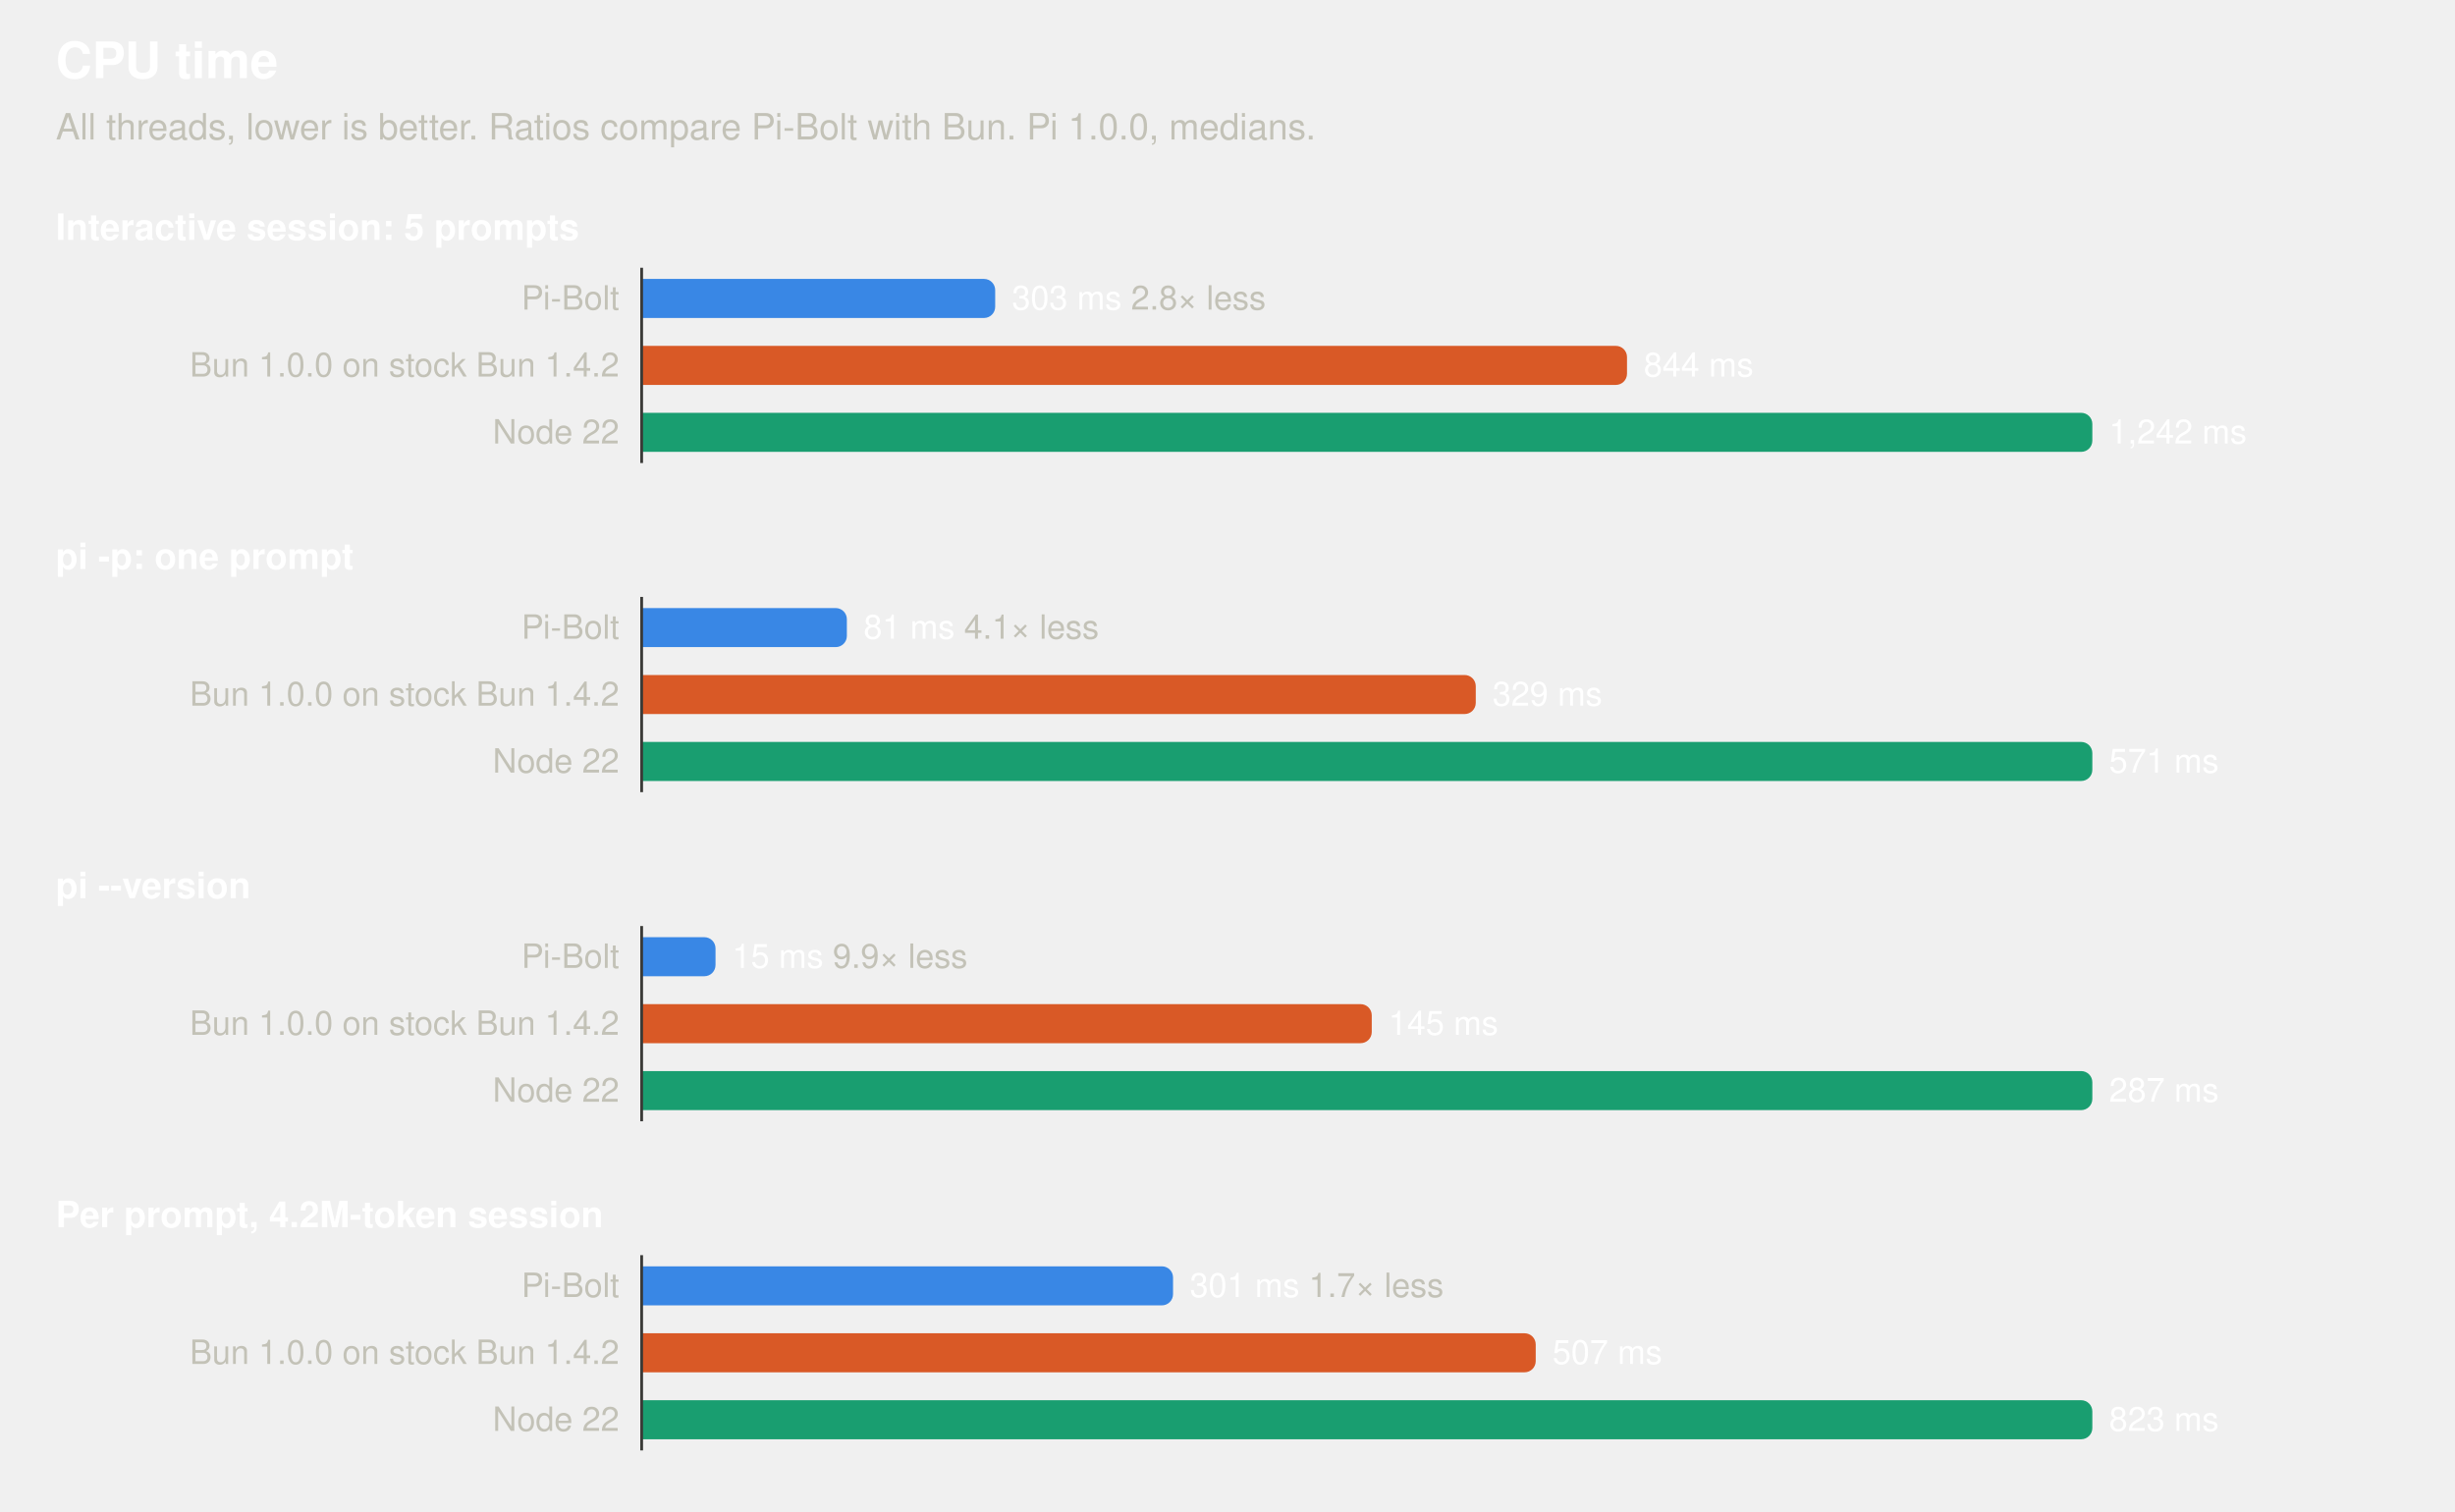
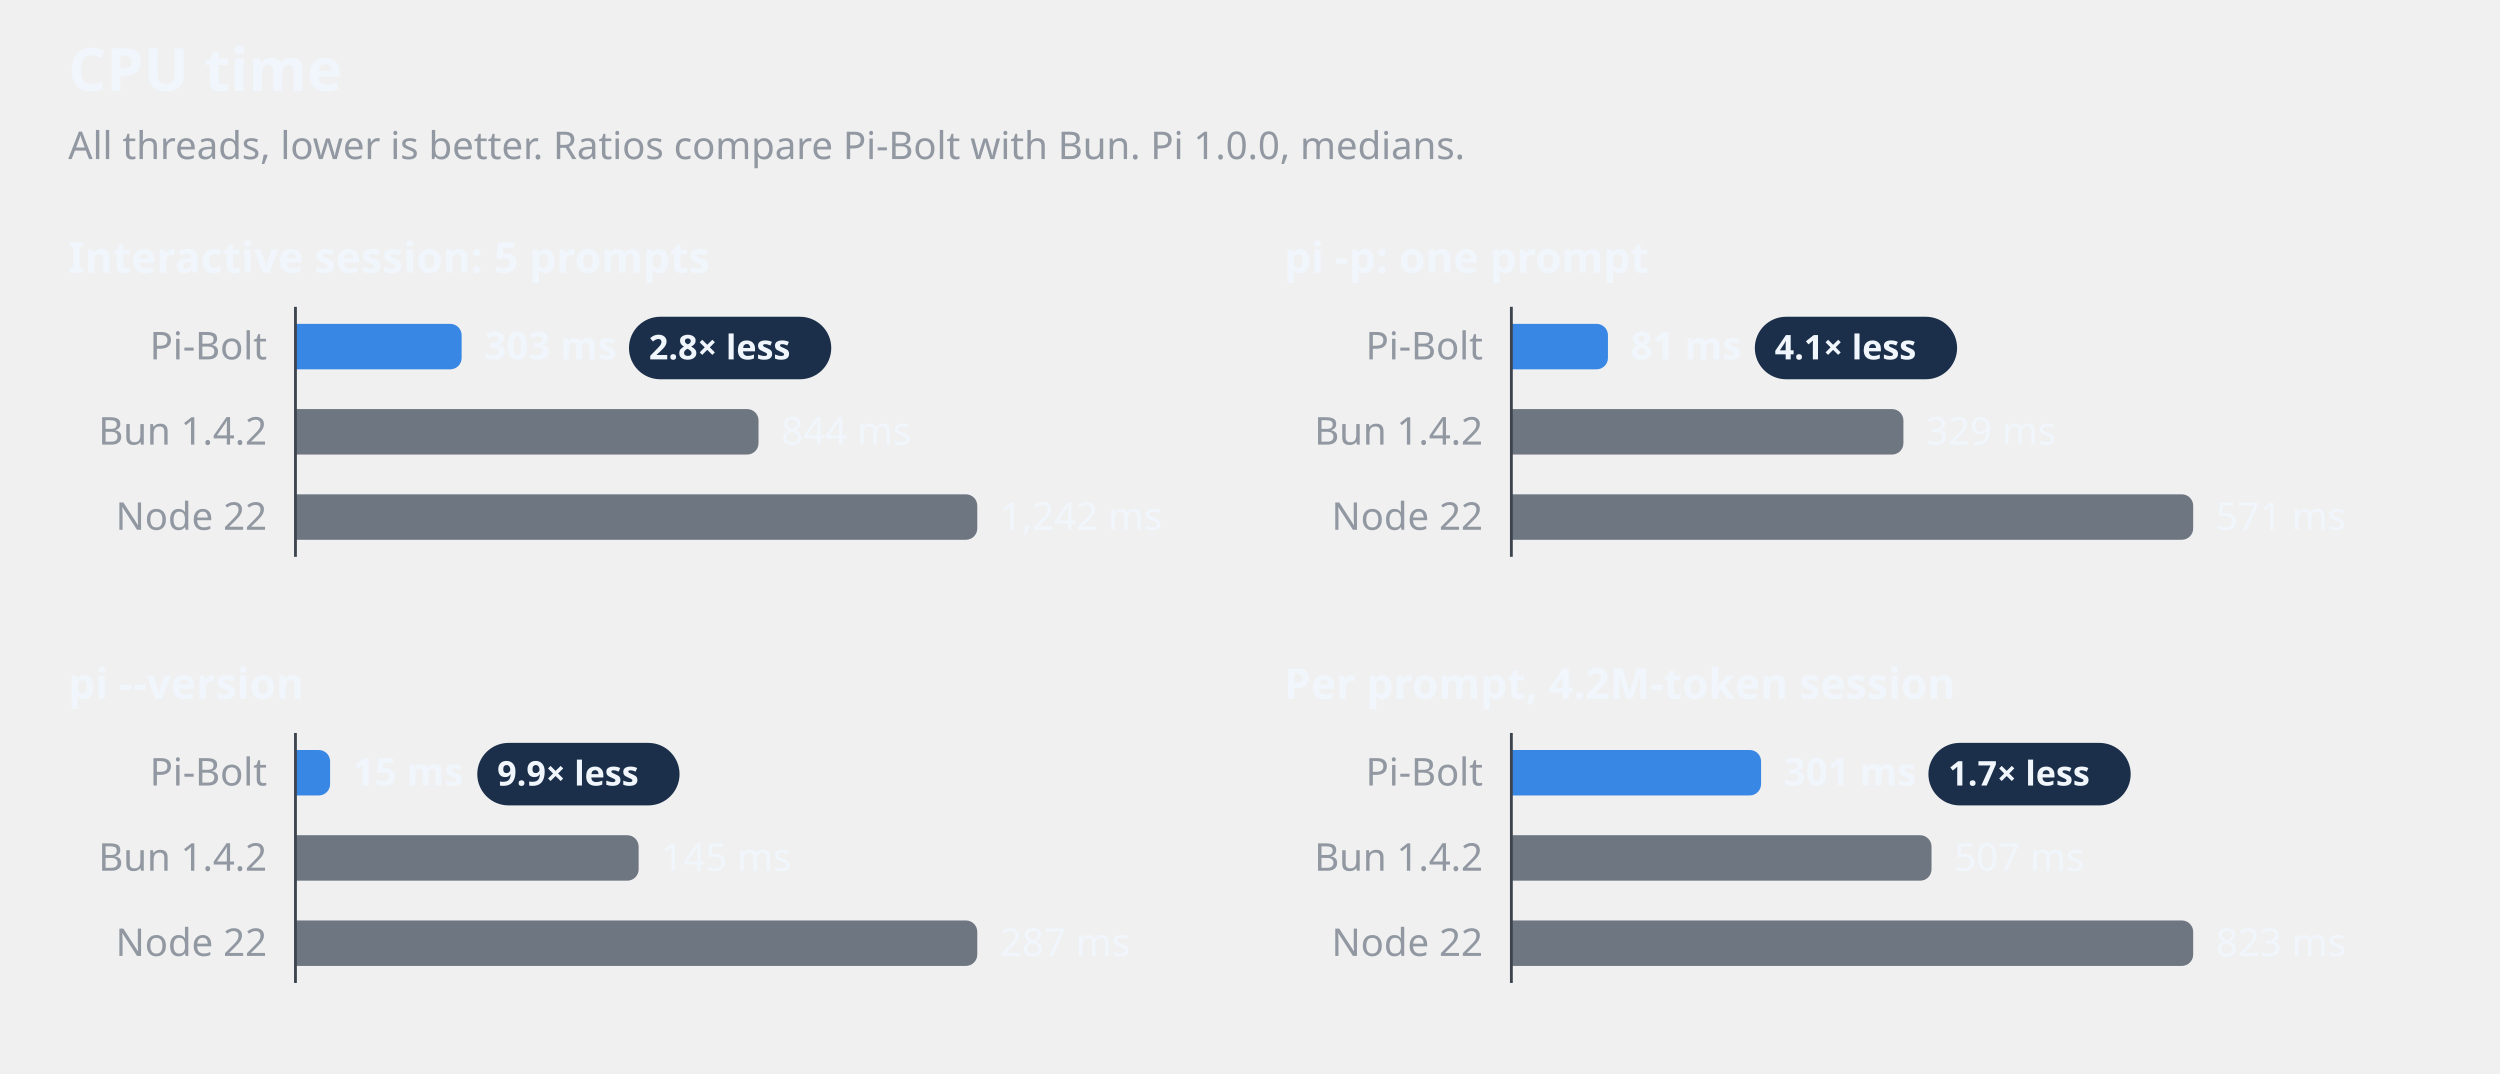
- <svg xmlns="http://www.w3.org/2000/svg" width="880" height="542" viewBox="0 0 880 542" role="img" aria-label="CPU time: All threads, lower is better. Ratios compare Pi-Bolt with Bun. Pi 1.0.0, medians.">
-   <style>text{font-family:-apple-system, BlinkMacSystemFont, 'Segoe UI', Helvetica, Arial, sans-serif;font-variant-numeric:tabular-nums}</style>
-   <text x="20" y="28" font-size="18" font-weight="600" fill="#ffffff">CPU time</text>
-   <text x="20" y="50" font-size="13" fill="#c3c2b7">All threads, lower is better. Ratios compare Pi-Bolt with Bun. Pi 1.0.0, medians.</text>
-   <text x="20" y="86" font-size="13" font-weight="600" fill="#ffffff">Interactive session: 5 prompts</text>
-   <text x="222" y="111" font-size="12" text-anchor="end" fill="#c3c2b7">Pi-Bolt</text>
-   <path d="M230,100 h122.726 a4,4 0 0 1 4,4 v6 a4,4 0 0 1 -4,4 h-122.726 z" fill="#3987e5" />
-   <text x="362.726" y="111" font-size="12" fill="#ffffff">303 ms <tspan fill="#c3c2b7">2.8× less</tspan>
-   </text>
-   <text x="222" y="135" font-size="12" text-anchor="end" fill="#c3c2b7">Bun 1.0.0 on stock Bun 1.4.2</text>
-   <path d="M230,124 h349.202 a4,4 0 0 1 4,4 v6 a4,4 0 0 1 -4,4 h-349.202 z" fill="#d95926" />
-   <text x="589.202" y="135" font-size="12" fill="#ffffff">844 ms</text>
-   <text x="222" y="159" font-size="12" text-anchor="end" fill="#c3c2b7">Node 22</text>
-   <path d="M230,148 h516.0 a4,4 0 0 1 4,4 v6 a4,4 0 0 1 -4,4 h-516.0 z" fill="#199e70" />
-   <text x="756.0" y="159" font-size="12" fill="#ffffff">1,242 ms</text>
-   <line x1="230" y1="96" x2="230" y2="166" stroke="#3a3a37" />
-   <text x="20" y="204" font-size="13" font-weight="600" fill="#ffffff">pi -p: one prompt</text>
-   <text x="222" y="229" font-size="12" text-anchor="end" fill="#c3c2b7">Pi-Bolt</text>
-   <path d="M230,218 h69.559 a4,4 0 0 1 4,4 v6 a4,4 0 0 1 -4,4 h-69.559 z" fill="#3987e5" />
-   <text x="309.559" y="229" font-size="12" fill="#ffffff">81 ms <tspan fill="#c3c2b7">4.1× less</tspan>
-   </text>
-   <text x="222" y="253" font-size="12" text-anchor="end" fill="#c3c2b7">Bun 1.0.0 on stock Bun 1.4.2</text>
-   <path d="M230,242 h294.993 a4,4 0 0 1 4,4 v6 a4,4 0 0 1 -4,4 h-294.993 z" fill="#d95926" />
-   <text x="534.993" y="253" font-size="12" fill="#ffffff">329 ms</text>
-   <text x="222" y="277" font-size="12" text-anchor="end" fill="#c3c2b7">Node 22</text>
-   <path d="M230,266 h516.0 a4,4 0 0 1 4,4 v6 a4,4 0 0 1 -4,4 h-516.0 z" fill="#199e70" />
-   <text x="756.0" y="277" font-size="12" fill="#ffffff">571 ms</text>
-   <line x1="230" y1="214" x2="230" y2="284" stroke="#3a3a37" />
-   <text x="20" y="322" font-size="13" font-weight="600" fill="#ffffff">pi --version</text>
-   <text x="222" y="347" font-size="12" text-anchor="end" fill="#c3c2b7">Pi-Bolt</text>
-   <path d="M230,336 h22.479 a4,4 0 0 1 4,4 v6 a4,4 0 0 1 -4,4 h-22.479 z" fill="#3987e5" />
-   <text x="262.479" y="347" font-size="12" fill="#ffffff">15 ms <tspan fill="#c3c2b7">9.9× less</tspan>
-   </text>
-   <text x="222" y="371" font-size="12" text-anchor="end" fill="#c3c2b7">Bun 1.0.0 on stock Bun 1.4.2</text>
-   <path d="M230,360 h257.708 a4,4 0 0 1 4,4 v6 a4,4 0 0 1 -4,4 h-257.708 z" fill="#d95926" />
-   <text x="497.708" y="371" font-size="12" fill="#ffffff">145 ms</text>
-   <text x="222" y="395" font-size="12" text-anchor="end" fill="#c3c2b7">Node 22</text>
-   <path d="M230,384 h516.0 a4,4 0 0 1 4,4 v6 a4,4 0 0 1 -4,4 h-516.0 z" fill="#199e70" />
-   <text x="756.0" y="395" font-size="12" fill="#ffffff">287 ms</text>
-   <line x1="230" y1="332" x2="230" y2="402" stroke="#3a3a37" />
-   <text x="20" y="440" font-size="13" font-weight="600" fill="#ffffff">Per prompt, 4.2M-token session</text>
-   <text x="222" y="465" font-size="12" text-anchor="end" fill="#c3c2b7">Pi-Bolt</text>
-   <path d="M230,454 h186.481 a4,4 0 0 1 4,4 v6 a4,4 0 0 1 -4,4 h-186.481 z" fill="#3987e5" />
-   <text x="426.481" y="465" font-size="12" fill="#ffffff">301 ms <tspan fill="#c3c2b7">1.7× less</tspan>
-   </text>
-   <text x="222" y="489" font-size="12" text-anchor="end" fill="#c3c2b7">Bun 1.0.0 on stock Bun 1.4.2</text>
-   <path d="M230,478 h316.481 a4,4 0 0 1 4,4 v6 a4,4 0 0 1 -4,4 h-316.481 z" fill="#d95926" />
-   <text x="556.481" y="489" font-size="12" fill="#ffffff">507 ms</text>
-   <text x="222" y="513" font-size="12" text-anchor="end" fill="#c3c2b7">Node 22</text>
-   <path d="M230,502 h516.0 a4,4 0 0 1 4,4 v6 a4,4 0 0 1 -4,4 h-516.0 z" fill="#199e70" />
-   <text x="756.0" y="513" font-size="12" fill="#ffffff">823 ms</text>
-   <line x1="230" y1="450" x2="230" y2="520" stroke="#3a3a37" />
+ <svg xmlns="http://www.w3.org/2000/svg" width="880" height="378" viewBox="0 0 880 378" role="img" aria-label="CPU time: All threads, lower is better. Ratios compare Pi-Bolt with Bun. Pi 1.0.0, medians.">
+   <style>text{font-family:-apple-system, BlinkMacSystemFont, 'Segoe UI', 'Noto Sans', Helvetica, Arial, sans-serif}</style>
+   <text x="24" y="32" font-size="21" font-weight="650" fill="#f0f6fc">CPU time</text>
+   <text x="24" y="56" font-size="13.5" fill="#9198a1">All threads, lower is better. Ratios compare Pi-Bolt with Bun. Pi 1.0.0, medians.</text>
+   <text x="24" y="96" font-size="15" font-weight="600" fill="#f0f6fc">Interactive session: 5 prompts</text>
+   <text x="94" y="126.5" font-size="13.5" text-anchor="end" fill="#9198a1">Pi-Bolt</text>
+   <path d="M104,114 h54.5 a4,4 0 0 1 4,4 v8 a4,4 0 0 1 -4,4 h-54.5 z" fill="#3987e5" />
+   <text x="170.5" y="126.5" font-size="13.5" font-weight="650" fill="#f0f6fc">303 ms</text>
+   <rect x="221.4" y="111.5" width="71.2" height="22" rx="11.0" fill="#1b2f4a" />
+   <text x="228.4" y="126.5" font-size="12" font-weight="600" fill="#f0f6fc">2.8× less</text>
+   <text x="94" y="156.5" font-size="13.5" text-anchor="end" fill="#9198a1">Bun 1.4.2</text>
+   <path d="M104,144 h159.0 a4,4 0 0 1 4,4 v8 a4,4 0 0 1 -4,4 h-159.0 z" fill="#6e7681" />
+   <text x="275.0" y="156.5" font-size="13.5" font-weight="400" fill="#f0f6fc">844 ms</text>
+   <text x="94" y="186.5" font-size="13.5" text-anchor="end" fill="#9198a1">Node 22</text>
+   <path d="M104,174 h236.0 a4,4 0 0 1 4,4 v8 a4,4 0 0 1 -4,4 h-236.0 z" fill="#6e7681" />
+   <text x="352.0" y="186.5" font-size="13.5" font-weight="400" fill="#f0f6fc">1,242 ms</text>
+   <line x1="104" y1="108" x2="104" y2="196" stroke="#3d444d" />
+   <text x="452" y="96" font-size="15" font-weight="600" fill="#f0f6fc">pi -p: one prompt</text>
+   <text x="522" y="126.5" font-size="13.5" text-anchor="end" fill="#9198a1">Pi-Bolt</text>
+   <path d="M532,114 h30.0 a4,4 0 0 1 4,4 v8 a4,4 0 0 1 -4,4 h-30.0 z" fill="#3987e5" />
+   <text x="574.0" y="126.5" font-size="13.5" font-weight="650" fill="#f0f6fc">81 ms</text>
+   <rect x="617.7" y="111.5" width="71.2" height="22" rx="11.0" fill="#1b2f4a" />
+   <text x="624.7" y="126.5" font-size="12" font-weight="600" fill="#f0f6fc">4.1× less</text>
+   <text x="522" y="156.5" font-size="13.5" text-anchor="end" fill="#9198a1">Bun 1.4.2</text>
+   <path d="M532,144 h134.0 a4,4 0 0 1 4,4 v8 a4,4 0 0 1 -4,4 h-134.0 z" fill="#6e7681" />
+   <text x="678.0" y="156.5" font-size="13.5" font-weight="400" fill="#f0f6fc">329 ms</text>
+   <text x="522" y="186.5" font-size="13.5" text-anchor="end" fill="#9198a1">Node 22</text>
+   <path d="M532,174 h236.0 a4,4 0 0 1 4,4 v8 a4,4 0 0 1 -4,4 h-236.0 z" fill="#6e7681" />
+   <text x="780.0" y="186.5" font-size="13.5" font-weight="400" fill="#f0f6fc">571 ms</text>
+   <line x1="532" y1="108" x2="532" y2="196" stroke="#3d444d" />
+   <text x="24" y="246" font-size="15" font-weight="600" fill="#f0f6fc">pi --version</text>
+   <text x="94" y="276.5" font-size="13.5" text-anchor="end" fill="#9198a1">Pi-Bolt</text>
+   <path d="M104,264 h8.2 a4,4 0 0 1 4,4 v8 a4,4 0 0 1 -4,4 h-8.2 z" fill="#3987e5" />
+   <text x="124.2" y="276.5" font-size="13.5" font-weight="650" fill="#f0f6fc">15 ms</text>
+   <rect x="168.0" y="261.5" width="71.2" height="22" rx="11.0" fill="#1b2f4a" />
+   <text x="175.0" y="276.5" font-size="12" font-weight="600" fill="#f0f6fc">9.9× less</text>
+   <text x="94" y="306.5" font-size="13.5" text-anchor="end" fill="#9198a1">Bun 1.4.2</text>
+   <path d="M104,294 h116.8 a4,4 0 0 1 4,4 v8 a4,4 0 0 1 -4,4 h-116.8 z" fill="#6e7681" />
+   <text x="232.8" y="306.5" font-size="13.5" font-weight="400" fill="#f0f6fc">145 ms</text>
+   <text x="94" y="336.5" font-size="13.5" text-anchor="end" fill="#9198a1">Node 22</text>
+   <path d="M104,324 h236.0 a4,4 0 0 1 4,4 v8 a4,4 0 0 1 -4,4 h-236.0 z" fill="#6e7681" />
+   <text x="352.0" y="336.5" font-size="13.5" font-weight="400" fill="#f0f6fc">287 ms</text>
+   <line x1="104" y1="258" x2="104" y2="346" stroke="#3d444d" />
+   <text x="452" y="246" font-size="15" font-weight="600" fill="#f0f6fc">Per prompt, 4.2M-token session</text>
+   <text x="522" y="276.5" font-size="13.5" text-anchor="end" fill="#9198a1">Pi-Bolt</text>
+   <path d="M532,264 h83.9 a4,4 0 0 1 4,4 v8 a4,4 0 0 1 -4,4 h-83.9 z" fill="#3987e5" />
+   <text x="627.9" y="276.5" font-size="13.5" font-weight="650" fill="#f0f6fc">301 ms</text>
+   <rect x="678.8" y="261.5" width="71.2" height="22" rx="11.0" fill="#1b2f4a" />
+   <text x="685.8" y="276.5" font-size="12" font-weight="600" fill="#f0f6fc">1.7× less</text>
+   <text x="522" y="306.5" font-size="13.5" text-anchor="end" fill="#9198a1">Bun 1.4.2</text>
+   <path d="M532,294 h143.9 a4,4 0 0 1 4,4 v8 a4,4 0 0 1 -4,4 h-143.9 z" fill="#6e7681" />
+   <text x="687.9" y="306.5" font-size="13.5" font-weight="400" fill="#f0f6fc">507 ms</text>
+   <text x="522" y="336.5" font-size="13.5" text-anchor="end" fill="#9198a1">Node 22</text>
+   <path d="M532,324 h236.0 a4,4 0 0 1 4,4 v8 a4,4 0 0 1 -4,4 h-236.0 z" fill="#6e7681" />
+   <text x="780.0" y="336.5" font-size="13.5" font-weight="400" fill="#f0f6fc">823 ms</text>
+   <line x1="532" y1="258" x2="532" y2="346" stroke="#3d444d" />
</svg>
